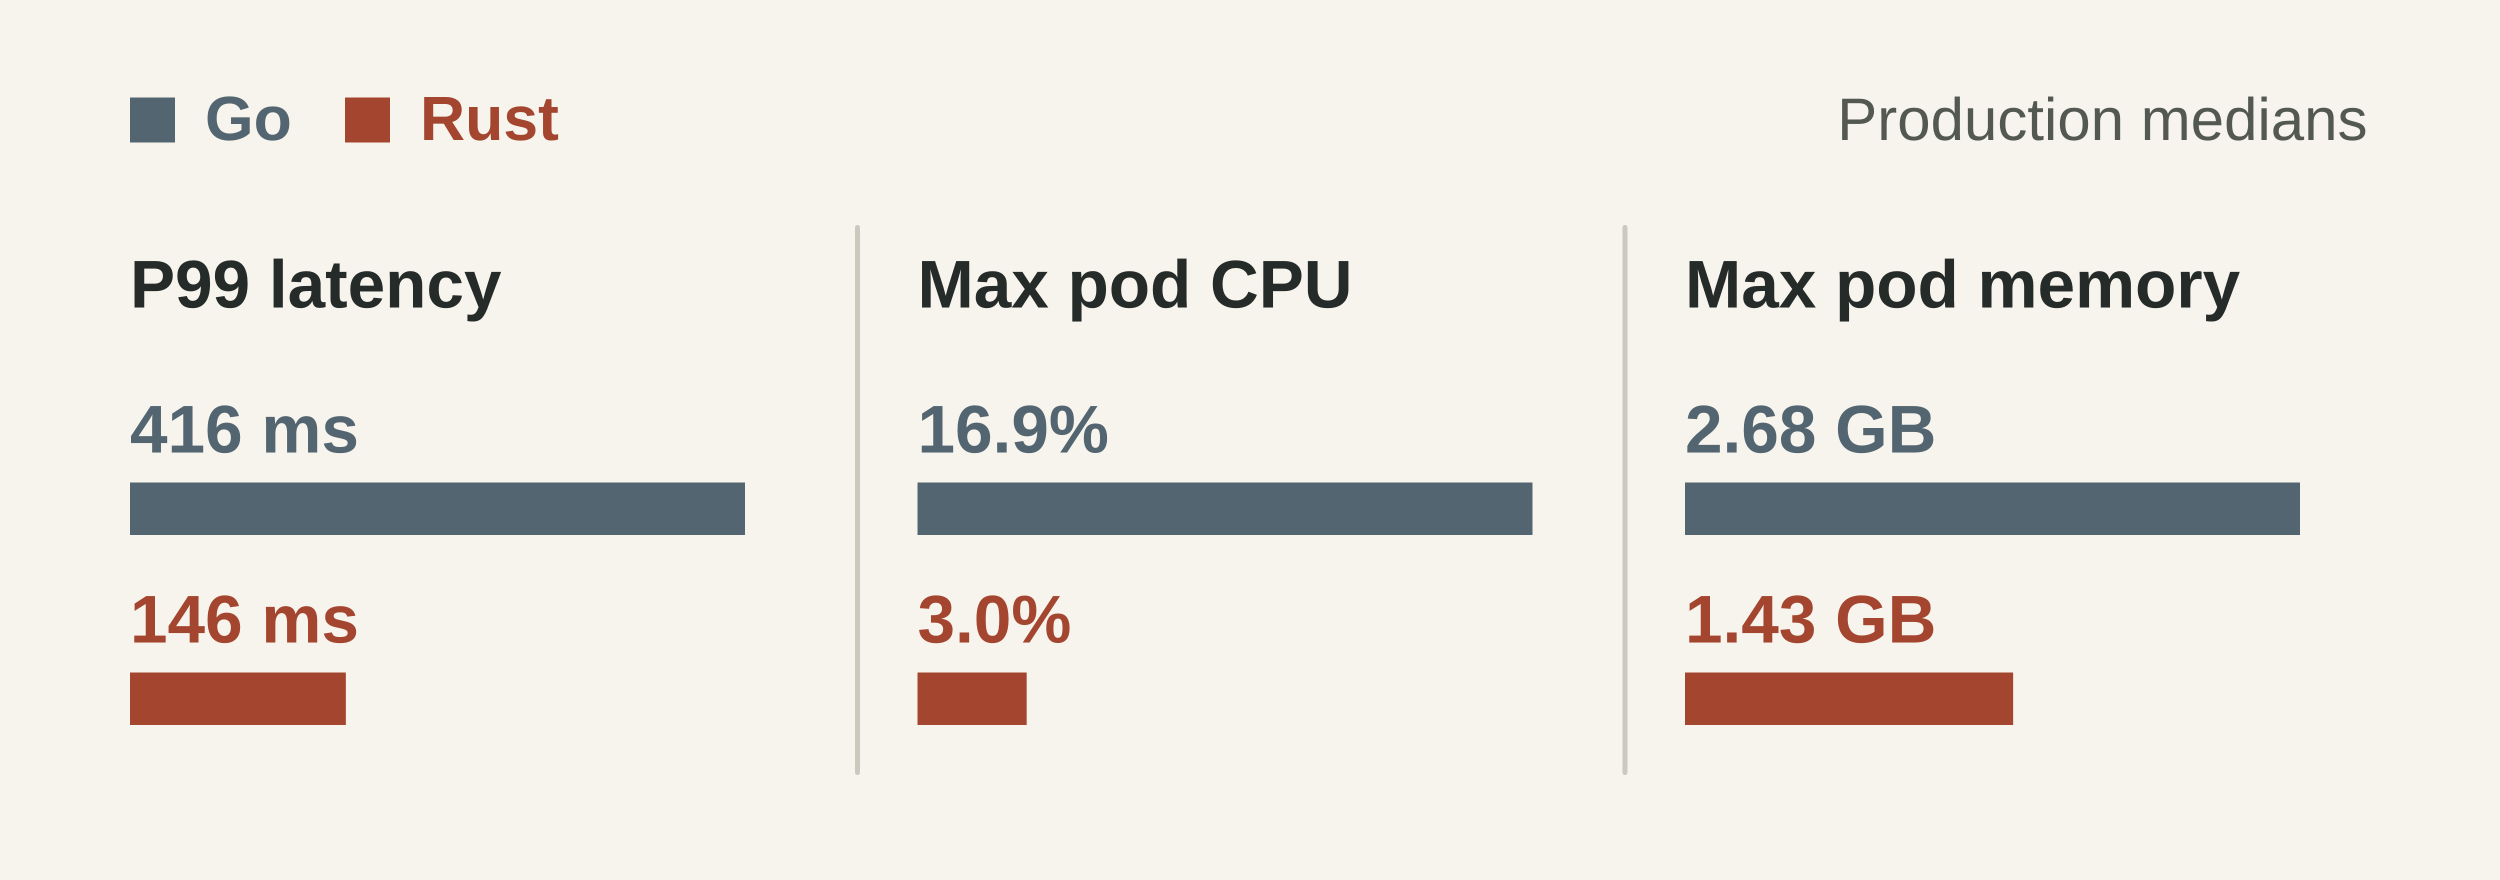
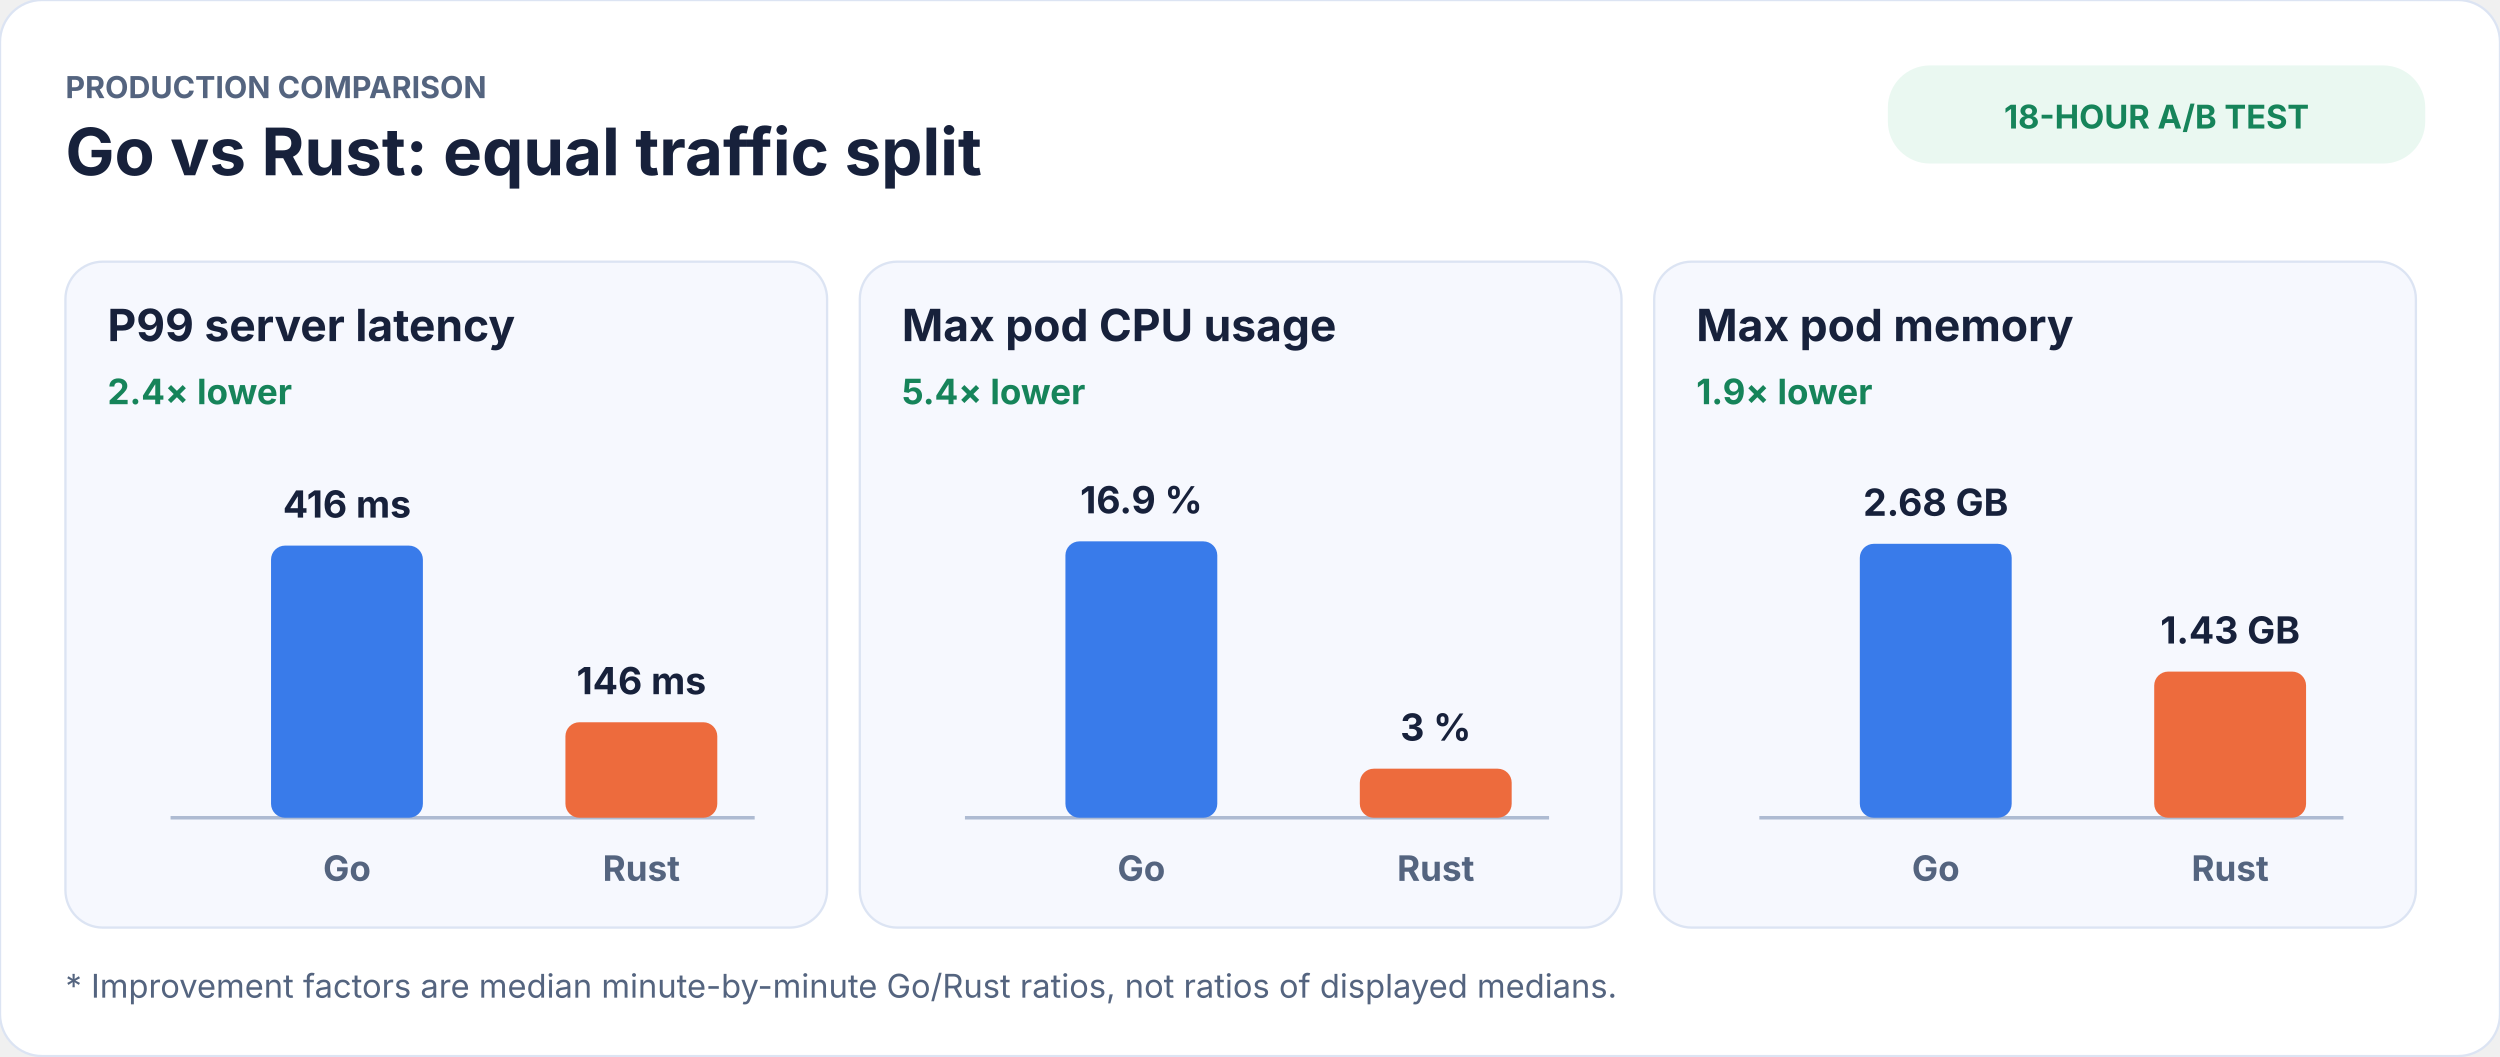
- <svg xmlns="http://www.w3.org/2000/svg" viewBox="0 0 1000 352" role="img" aria-labelledby="title desc">
-   <rect x="0" y="0" width="1000" height="352" fill="#f7f4ed" />
-   <rect x="52" y="39" width="18" height="18" fill="#536570" />
-   <text x="82" y="56" text-anchor="start" font-family="Arial, Helvetica, sans-serif" font-size="25" font-weight="700" fill="#536570">Go</text>
-   <rect x="138" y="39" width="18" height="18" fill="#a3452f" />
-   <text x="168" y="56" text-anchor="start" font-family="Arial, Helvetica, sans-serif" font-size="25" font-weight="700" fill="#a3452f">Rust</text>
-   <text x="947" y="56" text-anchor="end" font-family="Arial, Helvetica, sans-serif" font-size="24" font-weight="400" fill="#535951">Production medians</text>
-   <path d="M343 91V309" fill="none" stroke="#c9c9bd" stroke-width="2" stroke-linecap="round" stroke-linejoin="round" />
-   <path d="M650 91V309" fill="none" stroke="#c9c9bd" stroke-width="2" stroke-linecap="round" stroke-linejoin="round" />
-   <text x="52" y="123" text-anchor="start" font-family="Arial, Helvetica, sans-serif" font-size="27" font-weight="700" fill="#252b29">P99 latency</text>
-   <text x="52" y="181" text-anchor="start" font-family="Arial, Helvetica, sans-serif" font-size="27" font-weight="700" fill="#536570">416 ms</text>
-   <rect x="52" y="193" width="246" height="21" fill="#536570" />
-   <text x="52" y="257" text-anchor="start" font-family="Arial, Helvetica, sans-serif" font-size="27" font-weight="700" fill="#a3452f">146 ms</text>
-   <rect x="52" y="269" width="86.337" height="21" fill="#a3452f" />
-   <text x="367" y="123" text-anchor="start" font-family="Arial, Helvetica, sans-serif" font-size="27" font-weight="700" fill="#252b29">Max pod CPU</text>
-   <text x="367" y="181" text-anchor="start" font-family="Arial, Helvetica, sans-serif" font-size="27" font-weight="700" fill="#536570">16.9%</text>
-   <rect x="367" y="193" width="246" height="21" fill="#536570" />
-   <text x="367" y="257" text-anchor="start" font-family="Arial, Helvetica, sans-serif" font-size="27" font-weight="700" fill="#a3452f">3.0%</text>
-   <rect x="367" y="269" width="43.669" height="21" fill="#a3452f" />
-   <text x="674" y="123" text-anchor="start" font-family="Arial, Helvetica, sans-serif" font-size="27" font-weight="700" fill="#252b29">Max pod memory</text>
-   <text x="674" y="181" text-anchor="start" font-family="Arial, Helvetica, sans-serif" font-size="27" font-weight="700" fill="#536570">2.68 GB</text>
-   <rect x="674" y="193" width="246" height="21" fill="#536570" />
-   <text x="674" y="257" text-anchor="start" font-family="Arial, Helvetica, sans-serif" font-size="27" font-weight="700" fill="#a3452f">1.43 GB</text>
-   <rect x="674" y="269" width="131.261" height="21" fill="#a3452f" />
+ <svg xmlns="http://www.w3.org/2000/svg" viewBox="0 0 1070 452" role="img" aria-label="Production comparison Go and Rust: P99 416 vs 146 milliseconds; CPU 16.9 vs 3 percent; memory 2.68 vs 1.43 gigabytes.">
+   <defs>
+     <marker id="arrow-blue" markerWidth="8" markerHeight="8" refX="6" refY="3" orient="auto">
+       <path d="M0 0 L6 3 L0 6" fill="none" stroke="#397bea" stroke-width="1.2" />
+     </marker>
+   </defs>
+   <rect x="0" y="0" width="1070" height="452" rx="18" fill="#ffffff" stroke="#dce4f3" stroke-width="1" />
+   <text x="28" y="42" font-family="Inter,Arial,sans-serif" font-size="13" font-weight="700" text-anchor="start" fill="#54647f">PRODUCTION COMPARISON</text>
+   <text x="28" y="75" font-family="Inter,Arial,sans-serif" font-size="28" font-weight="700" text-anchor="start" fill="#17213b">Go vs Rust: equal traffic split</text>
+   <rect x="808" y="28" width="230" height="42" rx="18" fill="#eaf8f1" stroke="none" stroke-width="1" />
+   <text x="923" y="55" font-family="Inter,Arial,sans-serif" font-size="14" font-weight="700" text-anchor="middle" fill="#16845a">18-HOUR A/B TEST</text>
+   <rect x="28" y="112" width="326" height="285" rx="16" fill="#f6f8fe" stroke="#dce4f3" stroke-width="1" />
+   <text x="46" y="146" font-family="Inter,Arial,sans-serif" font-size="19" font-weight="700" text-anchor="start" fill="#17213b">P99 server latency</text>
+   <text x="46" y="173" font-family="Inter,Arial,sans-serif" font-size="15" font-weight="700" text-anchor="start" fill="#16845a">2.4× lower</text>
+   <line x1="73" y1="350" x2="323" y2="350" stroke="#aebbd2" stroke-width="1.5" />
+   <rect x="116" y="233.52" width="65" height="116.48" rx="6" fill="#397bea" stroke="none" stroke-width="1" />
+   <text x="148.5" y="221.52" font-family="Inter,Arial,sans-serif" font-size="16" font-weight="700" text-anchor="middle" fill="#17213b">416 ms</text>
+   <text x="148.5" y="377" font-family="Inter,Arial,sans-serif" font-size="15" font-weight="700" text-anchor="middle" fill="#54647f">Go</text>
+   <rect x="242" y="309.12" width="65" height="40.88" rx="6" fill="#ed6b3d" stroke="none" stroke-width="1" />
+   <text x="274.5" y="297.12" font-family="Inter,Arial,sans-serif" font-size="16" font-weight="700" text-anchor="middle" fill="#17213b">146 ms</text>
+   <text x="274.5" y="377" font-family="Inter,Arial,sans-serif" font-size="15" font-weight="700" text-anchor="middle" fill="#54647f">Rust</text>
+   <rect x="368" y="112" width="326" height="285" rx="16" fill="#f6f8fe" stroke="#dce4f3" stroke-width="1" />
+   <text x="386" y="146" font-family="Inter,Arial,sans-serif" font-size="19" font-weight="700" text-anchor="start" fill="#17213b">Max pod CPU usage</text>
+   <text x="386" y="173" font-family="Inter,Arial,sans-serif" font-size="15" font-weight="700" text-anchor="start" fill="#16845a">5.4× lower</text>
+   <line x1="413" y1="350" x2="663" y2="350" stroke="#aebbd2" stroke-width="1.5" />
+   <rect x="456" y="231.7" width="65" height="118.3" rx="6" fill="#397bea" stroke="none" stroke-width="1" />
+   <text x="488.5" y="219.7" font-family="Inter,Arial,sans-serif" font-size="16" font-weight="700" text-anchor="middle" fill="#17213b">16.9 %</text>
+   <text x="488.5" y="377" font-family="Inter,Arial,sans-serif" font-size="15" font-weight="700" text-anchor="middle" fill="#54647f">Go</text>
+   <rect x="582" y="329.0" width="65" height="21.0" rx="6" fill="#ed6b3d" stroke="none" stroke-width="1" />
+   <text x="614.5" y="317.0" font-family="Inter,Arial,sans-serif" font-size="16" font-weight="700" text-anchor="middle" fill="#17213b">3 %</text>
+   <text x="614.5" y="377" font-family="Inter,Arial,sans-serif" font-size="15" font-weight="700" text-anchor="middle" fill="#54647f">Rust</text>
+   <rect x="708" y="112" width="326" height="285" rx="16" fill="#f6f8fe" stroke="#dce4f3" stroke-width="1" />
+   <text x="726" y="146" font-family="Inter,Arial,sans-serif" font-size="19" font-weight="700" text-anchor="start" fill="#17213b">Max pod memory</text>
+   <text x="726" y="173" font-family="Inter,Arial,sans-serif" font-size="15" font-weight="700" text-anchor="start" fill="#16845a">1.9× lower</text>
+   <line x1="753" y1="350" x2="1003" y2="350" stroke="#aebbd2" stroke-width="1.5" />
+   <rect x="796" y="232.75" width="65" height="117.25" rx="6" fill="#397bea" stroke="none" stroke-width="1" />
+   <text x="828.5" y="220.75" font-family="Inter,Arial,sans-serif" font-size="16" font-weight="700" text-anchor="middle" fill="#17213b">2.68 GB</text>
+   <text x="828.5" y="377" font-family="Inter,Arial,sans-serif" font-size="15" font-weight="700" text-anchor="middle" fill="#54647f">Go</text>
+   <rect x="922" y="287.438" width="65" height="62.562" rx="6" fill="#ed6b3d" stroke="none" stroke-width="1" />
+   <text x="954.5" y="275.438" font-family="Inter,Arial,sans-serif" font-size="16" font-weight="700" text-anchor="middle" fill="#17213b">1.43 GB</text>
+   <text x="954.5" y="377" font-family="Inter,Arial,sans-serif" font-size="15" font-weight="700" text-anchor="middle" fill="#54647f">Rust</text>
+   <text x="28" y="427" font-family="Inter,Arial,sans-serif" font-size="14" font-weight="400" text-anchor="start" fill="#54647f">* Improvement factors are median minute-by-minute Go/Rust ratios, not ratios of displayed medians.</text>
</svg>
